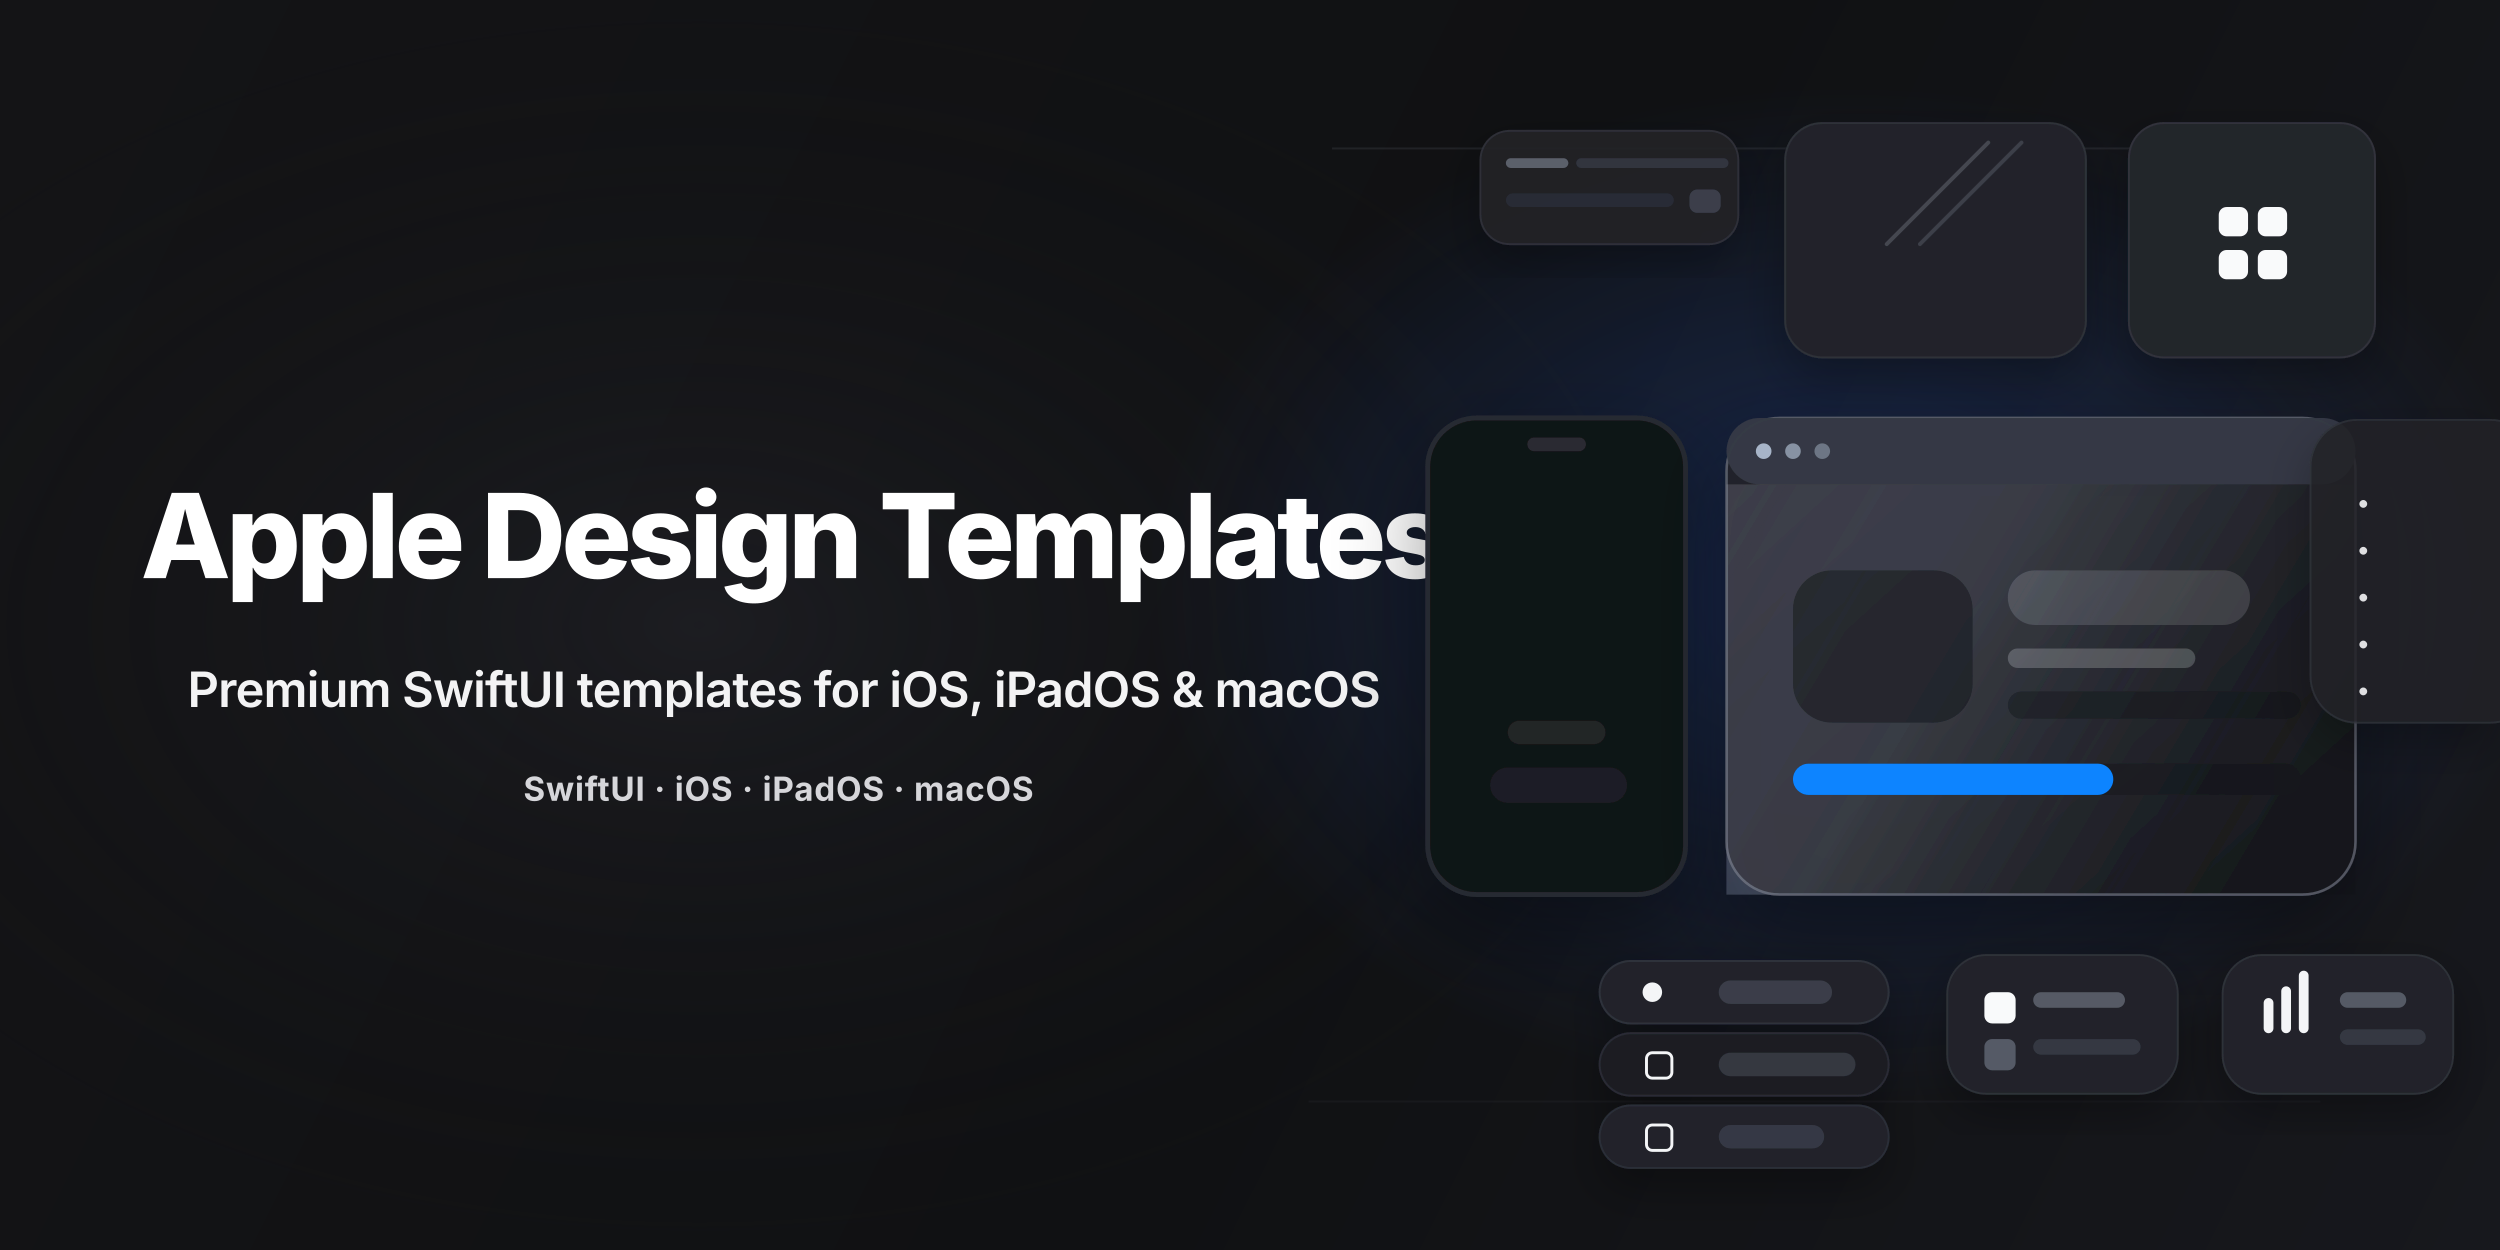
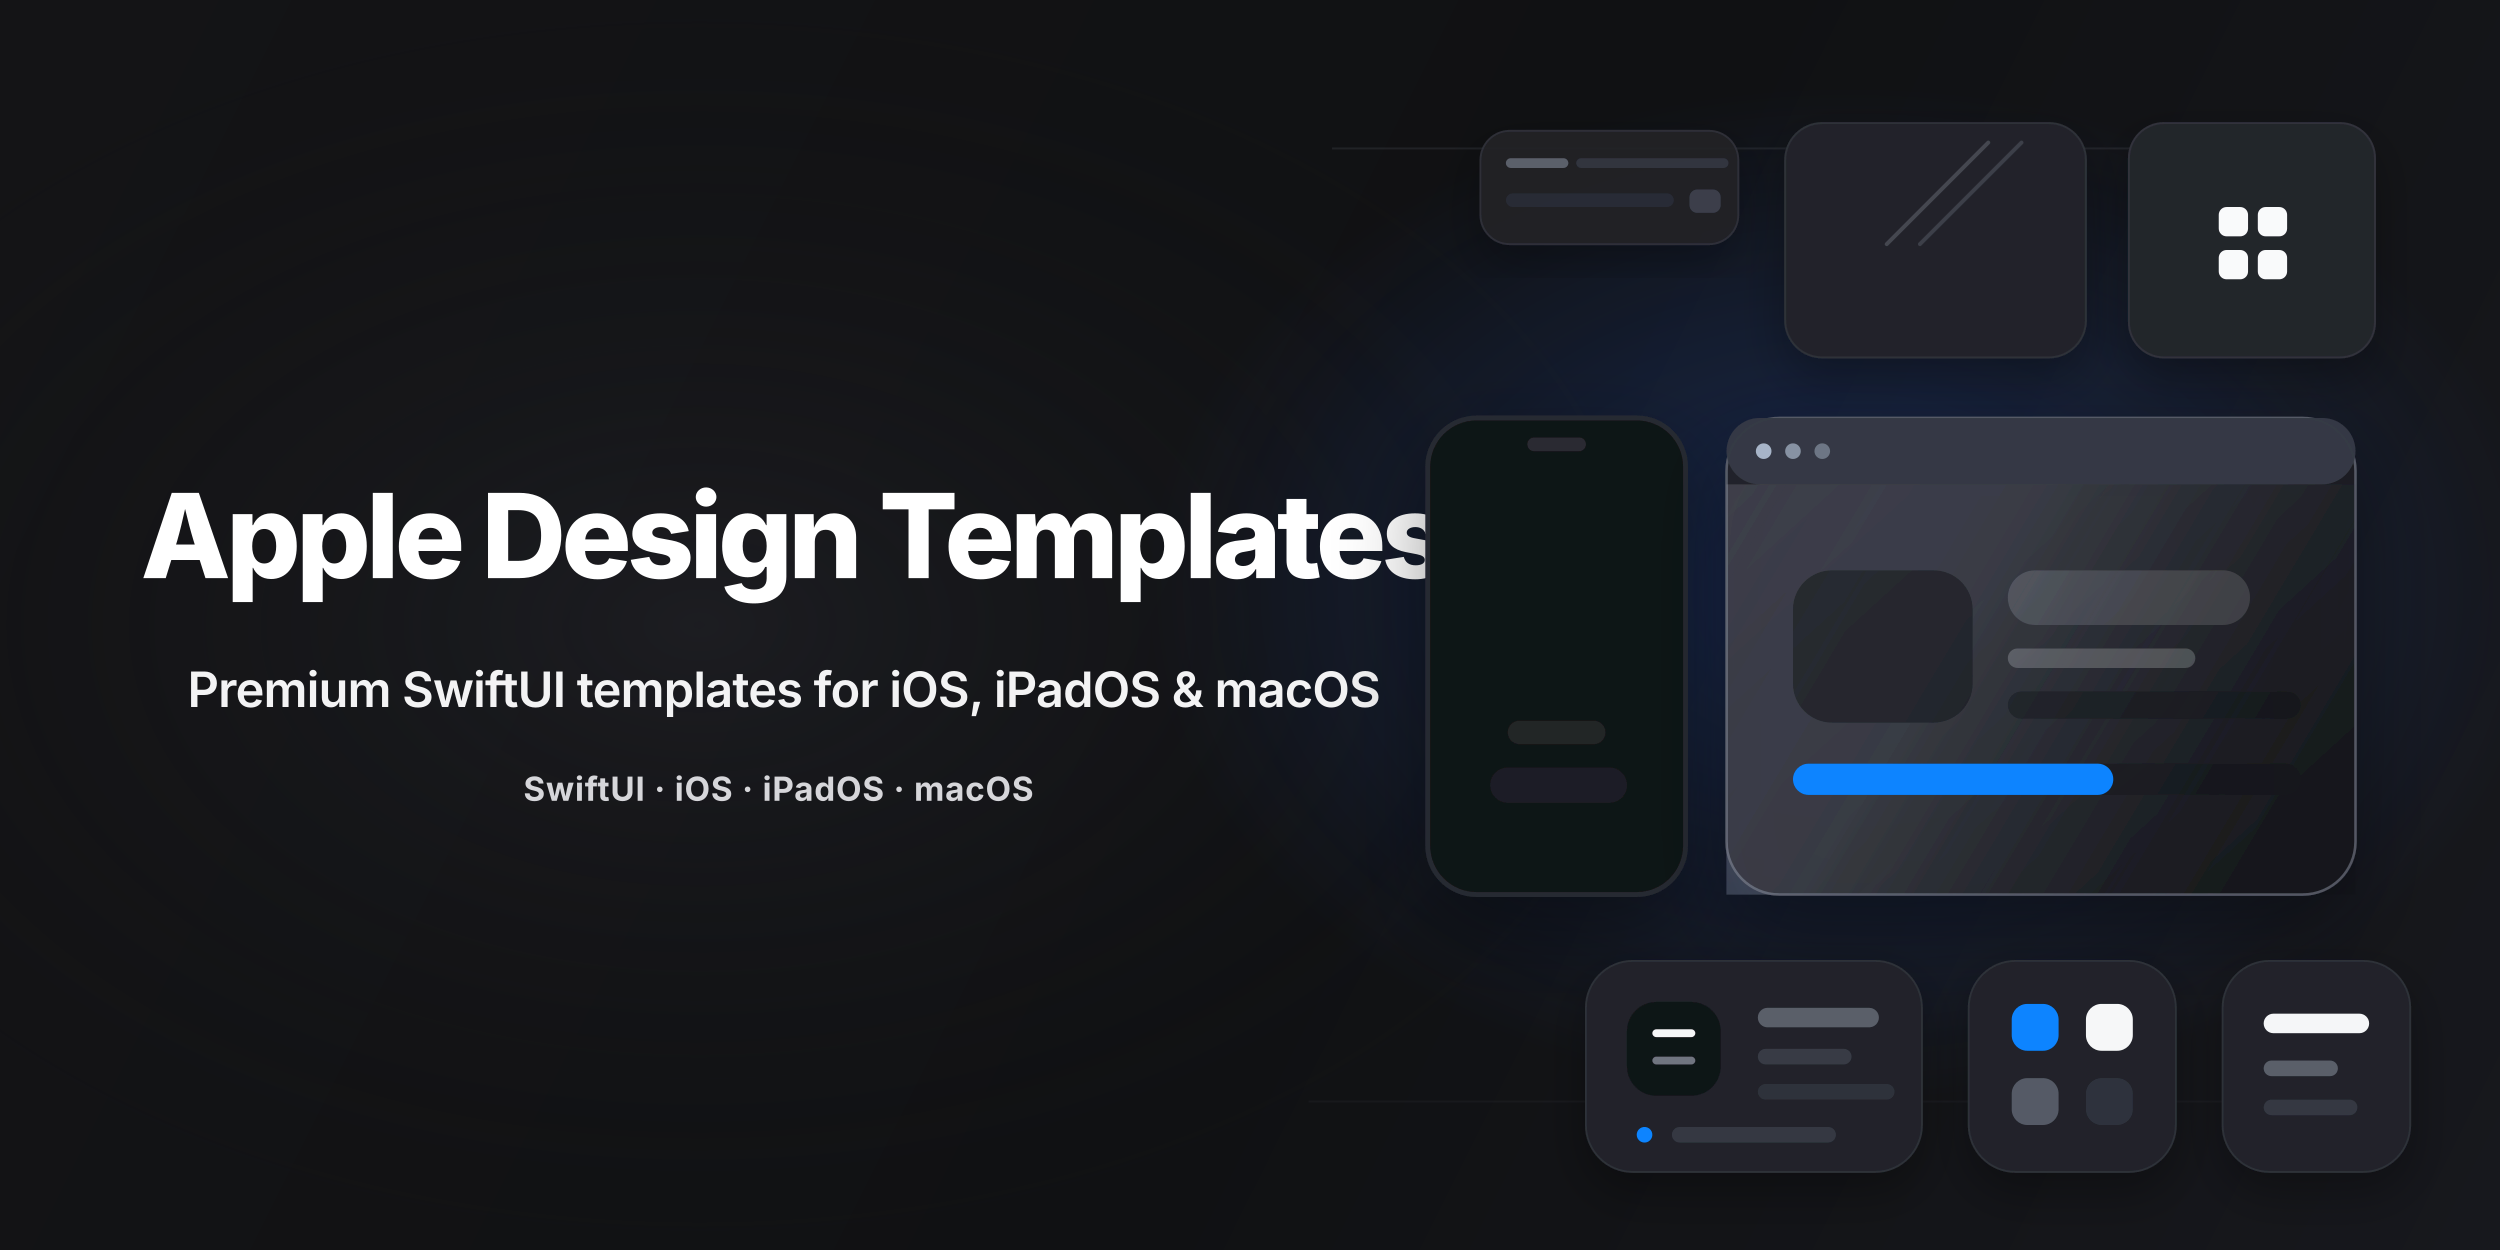
<svg xmlns="http://www.w3.org/2000/svg" width="1280" height="640" viewBox="0 0 1280 640" fill="none">
  <defs>
    <linearGradient id="background" x1="0" y1="0" x2="1280" y2="640" gradientUnits="userSpaceOnUse">
      <stop stop-color="#141416" />
      <stop offset="0.56" stop-color="#101113" />
      <stop offset="1" stop-color="#17181D" />
    </linearGradient>
    <radialGradient id="leftGlow" cx="0" cy="0" r="1" gradientUnits="userSpaceOnUse" gradientTransform="translate(356 320) rotate(90) scale(330 520)">
      <stop stop-color="#2A2B33" stop-opacity="0.42" />
      <stop offset="1" stop-color="#111113" stop-opacity="0" />
    </radialGradient>
    <radialGradient id="blueGlow" cx="0" cy="0" r="1" gradientUnits="userSpaceOnUse" gradientTransform="translate(946 304) rotate(90) scale(260 360)">
      <stop stop-color="#2C6DFF" stop-opacity="0.25" />
      <stop offset="1" stop-color="#2C6DFF" stop-opacity="0" />
    </radialGradient>
    <linearGradient id="glass" x1="728" y1="62" x2="1178" y2="555" gradientUnits="userSpaceOnUse">
      <stop stop-color="#2D2E36" stop-opacity="0.94" />
      <stop offset="0.48" stop-color="#202126" stop-opacity="0.94" />
      <stop offset="1" stop-color="#15161A" stop-opacity="0.96" />
    </linearGradient>
    <linearGradient id="panel" x1="0" y1="0" x2="0" y2="1">
      <stop stop-color="#2D3038" />
      <stop offset="1" stop-color="#191A1F" />
    </linearGradient>
    <linearGradient id="edge" x1="0" y1="0" x2="1" y2="1">
      <stop stop-color="#F6B7FF" stop-opacity="0.72" />
      <stop offset="0.5" stop-color="#7BB7FF" stop-opacity="0.72" />
      <stop offset="1" stop-color="#3A66FF" stop-opacity="0.28" />
    </linearGradient>
    <linearGradient id="screenSheen" x1="842" y1="230" x2="1160" y2="420" gradientUnits="userSpaceOnUse">
      <stop stop-color="#EEF2FF" stop-opacity="0.16" />
      <stop offset="0.5" stop-color="#8793A8" stop-opacity="0.34" />
      <stop offset="1" stop-color="#1F222A" stop-opacity="0.1" />
    </linearGradient>
    <filter id="softShadow" x="-40%" y="-40%" width="180%" height="180%" color-interpolation-filters="sRGB">
      <feDropShadow dx="0" dy="18" stdDeviation="22" flood-color="#000000" flood-opacity="0.38" />
    </filter>
    <filter id="smallShadow" x="-30%" y="-30%" width="160%" height="160%" color-interpolation-filters="sRGB">
      <feDropShadow dx="0" dy="10" stdDeviation="12" flood-color="#000000" flood-opacity="0.30" />
    </filter>
    <style>
      .font { font-family: -apple-system, BlinkMacSystemFont, "SF Pro Display", "Inter", "Helvetica Neue", Arial, sans-serif; }
      .title { font-size: 60px; font-weight: 760; letter-spacing: -2.4px; }
      .subtitle { font-size: 25px; font-weight: 560; letter-spacing: -0.45px; }
      .tag { font-size: 17px; font-weight: 650; letter-spacing: 0.4px; }
      .micro { font-size: 12px; font-weight: 650; letter-spacing: 1.8px; }
    </style>
  </defs>
  <rect width="1280" height="640" fill="url(#background)" />
  <rect width="1280" height="640" fill="url(#leftGlow)" />
  <rect width="1280" height="640" fill="url(#blueGlow)" />
  <g class="font">
    <text x="72" y="296" fill="#FFFFFF" class="title">Apple Design Templates</text>
    <text x="96" y="362" fill="#F3F3F4" class="subtitle">Premium SwiftUI templates for iOS, iPadOS &amp; macOS</text>
    <text x="268" y="410" fill="#D6D6DA" class="tag">SwiftUI  ·  iOS  ·  iPadOS  ·  macOS</text>
  </g>
  <g opacity="0.18">
    <path d="M682 76H1204" stroke="#6C6F7A" stroke-width="1" />
    <path d="M670 564H1188" stroke="#353741" stroke-width="1" />
  </g>
  <g filter="url(#smallShadow)" opacity="0.9">
    <rect x="758" y="67" width="132" height="58" rx="15" fill="#202126" stroke="#30323A" />
    <rect x="771" y="81" width="32" height="5" rx="2.5" fill="#636773" />
    <rect x="807" y="81" width="78" height="5" rx="2.5" fill="#343742" />
    <rect x="771" y="99" width="86" height="7" rx="3.5" fill="#2B2E37" />
    <rect x="865" y="97" width="16" height="12" rx="4" fill="#3F4350" />
  </g>
  <g filter="url(#smallShadow)">
    <rect x="914" y="63" width="154" height="120" rx="19" fill="#23242B" stroke="#2E3038" />
    <path d="M966 125L1018 73" stroke="#5F6370" stroke-width="2" stroke-linecap="round" opacity="0.55" />
    <path d="M983 125L1035 73" stroke="#5F6370" stroke-width="2" stroke-linecap="round" opacity="0.42" />
  </g>
  <g filter="url(#smallShadow)">
    <rect x="1090" y="63" width="126" height="120" rx="18" fill="#24252C" stroke="#30323B" />
    <rect x="1136" y="106" width="15" height="15" rx="4" fill="#F9FAFB" />
    <rect x="1156" y="106" width="15" height="15" rx="4" fill="#F9FAFB" />
    <rect x="1136" y="128" width="15" height="15" rx="4" fill="#F9FAFB" />
    <rect x="1156" y="128" width="15" height="15" rx="4" fill="#F9FAFB" />
  </g>
  <g filter="url(#softShadow)">
    <rect x="731" y="214" width="132" height="244" rx="25" fill="#111214" stroke="#282A31" stroke-width="2.5" />
    <rect x="782" y="224" width="30" height="7" rx="3.5" fill="#2A2B32" />
    <rect x="772" y="369" width="50" height="12" rx="6" fill="#FFFFFF" opacity="0.08" />
    <rect x="763" y="393" width="70" height="18" rx="9" fill="#1D1F26" />
  </g>
  <g filter="url(#softShadow)">
    <rect x="884" y="214" width="322" height="244" rx="27" fill="url(#glass)" stroke="#565A66" stroke-width="1.3" />
    <rect x="884" y="214" width="322" height="34" rx="17" fill="#353944" opacity="0.98" />
    <circle cx="903" cy="231" r="4" fill="#A7B4C8" />
    <circle cx="918" cy="231" r="4" fill="#8792A3" />
    <circle cx="933" cy="231" r="4" fill="#6D7685" />
    <rect x="884" y="248" width="322" height="210" rx="0" fill="url(#screenSheen)" opacity="0.74" />
    <rect x="918" y="292" width="92" height="78" rx="20" fill="#14161B" opacity="0.55" />
    <rect x="1028" y="292" width="124" height="28" rx="14" fill="#FFFFFF" opacity="0.14" />
    <rect x="1028" y="332" width="96" height="10" rx="5" fill="#FFFFFF" opacity="0.2" />
    <rect x="1028" y="354" width="150" height="14" rx="7" fill="#111318" opacity="0.38" />
    <rect x="918" y="391" width="260" height="16" rx="8" fill="#111318" opacity="0.38" />
    <rect x="918" y="391" width="164" height="16" rx="8" fill="#0A84FF" />
  </g>
  <g filter="url(#smallShadow)">
-     <rect x="819" y="492" width="148" height="32" rx="16" fill="#22242B" stroke="#2F323B" />
-     <circle cx="846" cy="508" r="5" fill="#F4F5F7" />
-     <rect x="880" y="502" width="58" height="12" rx="6" fill="#3B3E48" />
-     <rect x="819" y="529" width="148" height="32" rx="16" fill="#1C1E24" stroke="#292C34" />
-     <rect x="843" y="539" width="13" height="13" rx="3" stroke="#F4F5F7" stroke-width="1.5" />
-     <rect x="880" y="539" width="70" height="12" rx="6" fill="#343741" />
-     <rect x="819" y="566" width="148" height="32" rx="16" fill="#202229" stroke="#2C2F37" />
-     <rect x="843" y="576" width="13" height="13" rx="3" stroke="#F4F5F7" stroke-width="1.5" />
-     <rect x="880" y="576" width="54" height="12" rx="6" fill="#363944" />
+     <rect x="812" y="492" width="172" height="108" rx="24" fill="#202229" stroke="#2D3038" />
+     <rect x="833" y="513" width="48" height="48" rx="15" fill="#111318" />
+     <rect x="846" y="527" width="22" height="4" rx="2" fill="#F6F7F8" />
+     <rect x="846" y="541" width="22" height="4" rx="2" fill="#6F7480" />
+     <rect x="900" y="516" width="62" height="10" rx="5" fill="#5A5E69" />
+     <rect x="900" y="537" width="48" height="8" rx="4" fill="#383B45" />
+     <rect x="900" y="555" width="70" height="8" rx="4" fill="#2F323B" />
+     <circle cx="842" cy="581" r="4" fill="#0A84FF" />
+     <rect x="856" y="577" width="84" height="8" rx="4" fill="#343842" />
  </g>
  <g filter="url(#smallShadow)">
-     <rect x="997" y="489" width="118" height="71" rx="20" fill="#202229" stroke="#2D3038" />
-     <rect x="1016" y="508" width="16" height="16" rx="4" fill="#F9FAFB" />
-     <rect x="1041" y="508" width="47" height="8" rx="4" fill="#565A65" />
-     <rect x="1016" y="532" width="16" height="16" rx="4" fill="#555A66" />
-     <rect x="1041" y="532" width="55" height="8" rx="4" fill="#343842" />
+     <rect x="1008" y="492" width="106" height="108" rx="24" fill="#202229" stroke="#2D3038" />
+     <rect x="1030" y="514" width="24" height="24" rx="8" fill="#0A84FF" />
+     <rect x="1068" y="514" width="24" height="24" rx="8" fill="#F6F7F8" />
+     <rect x="1030" y="552" width="24" height="24" rx="8" fill="#555A66" />
+     <rect x="1068" y="552" width="24" height="24" rx="8" fill="#2F333D" />
  </g>
  <g filter="url(#smallShadow)">
-     <rect x="1138" y="489" width="118" height="71" rx="20" fill="#202229" stroke="#2D3038" />
-     <rect x="1159" y="511" width="5" height="18" rx="2.5" fill="#F4F5F7" />
-     <rect x="1168" y="505" width="5" height="24" rx="2.5" fill="#F4F5F7" />
-     <rect x="1177" y="497" width="5" height="32" rx="2.5" fill="#F4F5F7" />
-     <rect x="1198" y="508" width="34" height="8" rx="4" fill="#555A65" />
-     <rect x="1198" y="527" width="44" height="8" rx="4" fill="#343842" />
-   </g>
-   <g filter="url(#smallShadow)" opacity="0.86">
-     <rect x="1183" y="215" width="116" height="155" rx="24" fill="#202126" stroke="#2E3038" />
-     <circle cx="1210" cy="258" r="2" fill="#FFFFFF" />
-     <circle cx="1210" cy="282" r="2" fill="#FFFFFF" />
-     <circle cx="1210" cy="306" r="2" fill="#FFFFFF" />
-     <circle cx="1210" cy="330" r="2" fill="#FFFFFF" />
-     <circle cx="1210" cy="354" r="2" fill="#FFFFFF" />
+     <rect x="1138" y="492" width="96" height="108" rx="24" fill="#202229" stroke="#2D3038" />
+     <rect x="1159" y="519" width="54" height="10" rx="5" fill="#F5F6F8" />
+     <rect x="1159" y="543" width="38" height="8" rx="4" fill="#5A5E69" />
+     <rect x="1159" y="563" width="48" height="8" rx="4" fill="#343842" />
  </g>
</svg>
